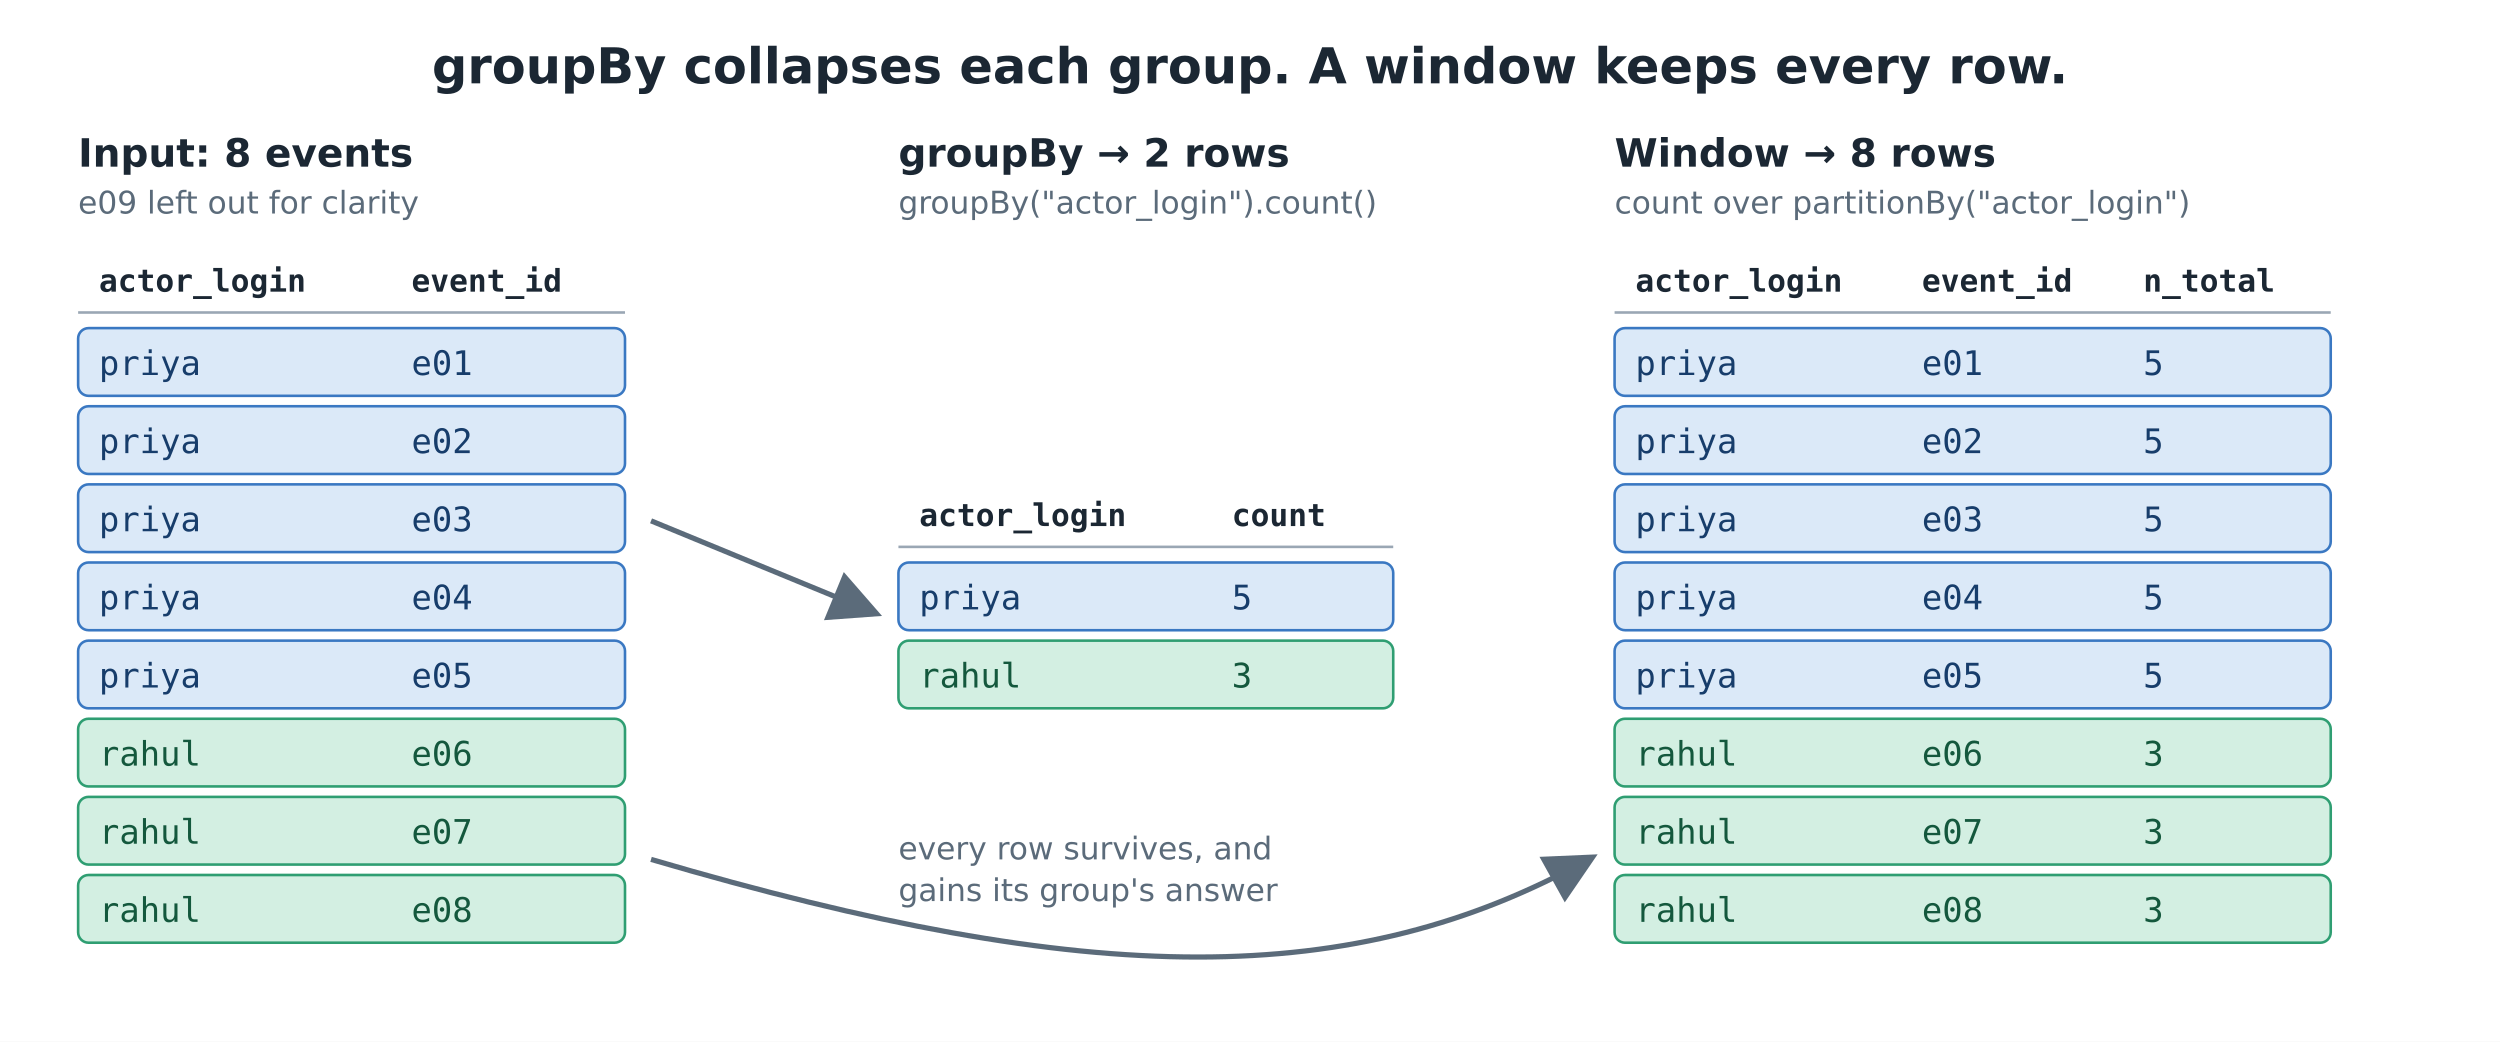
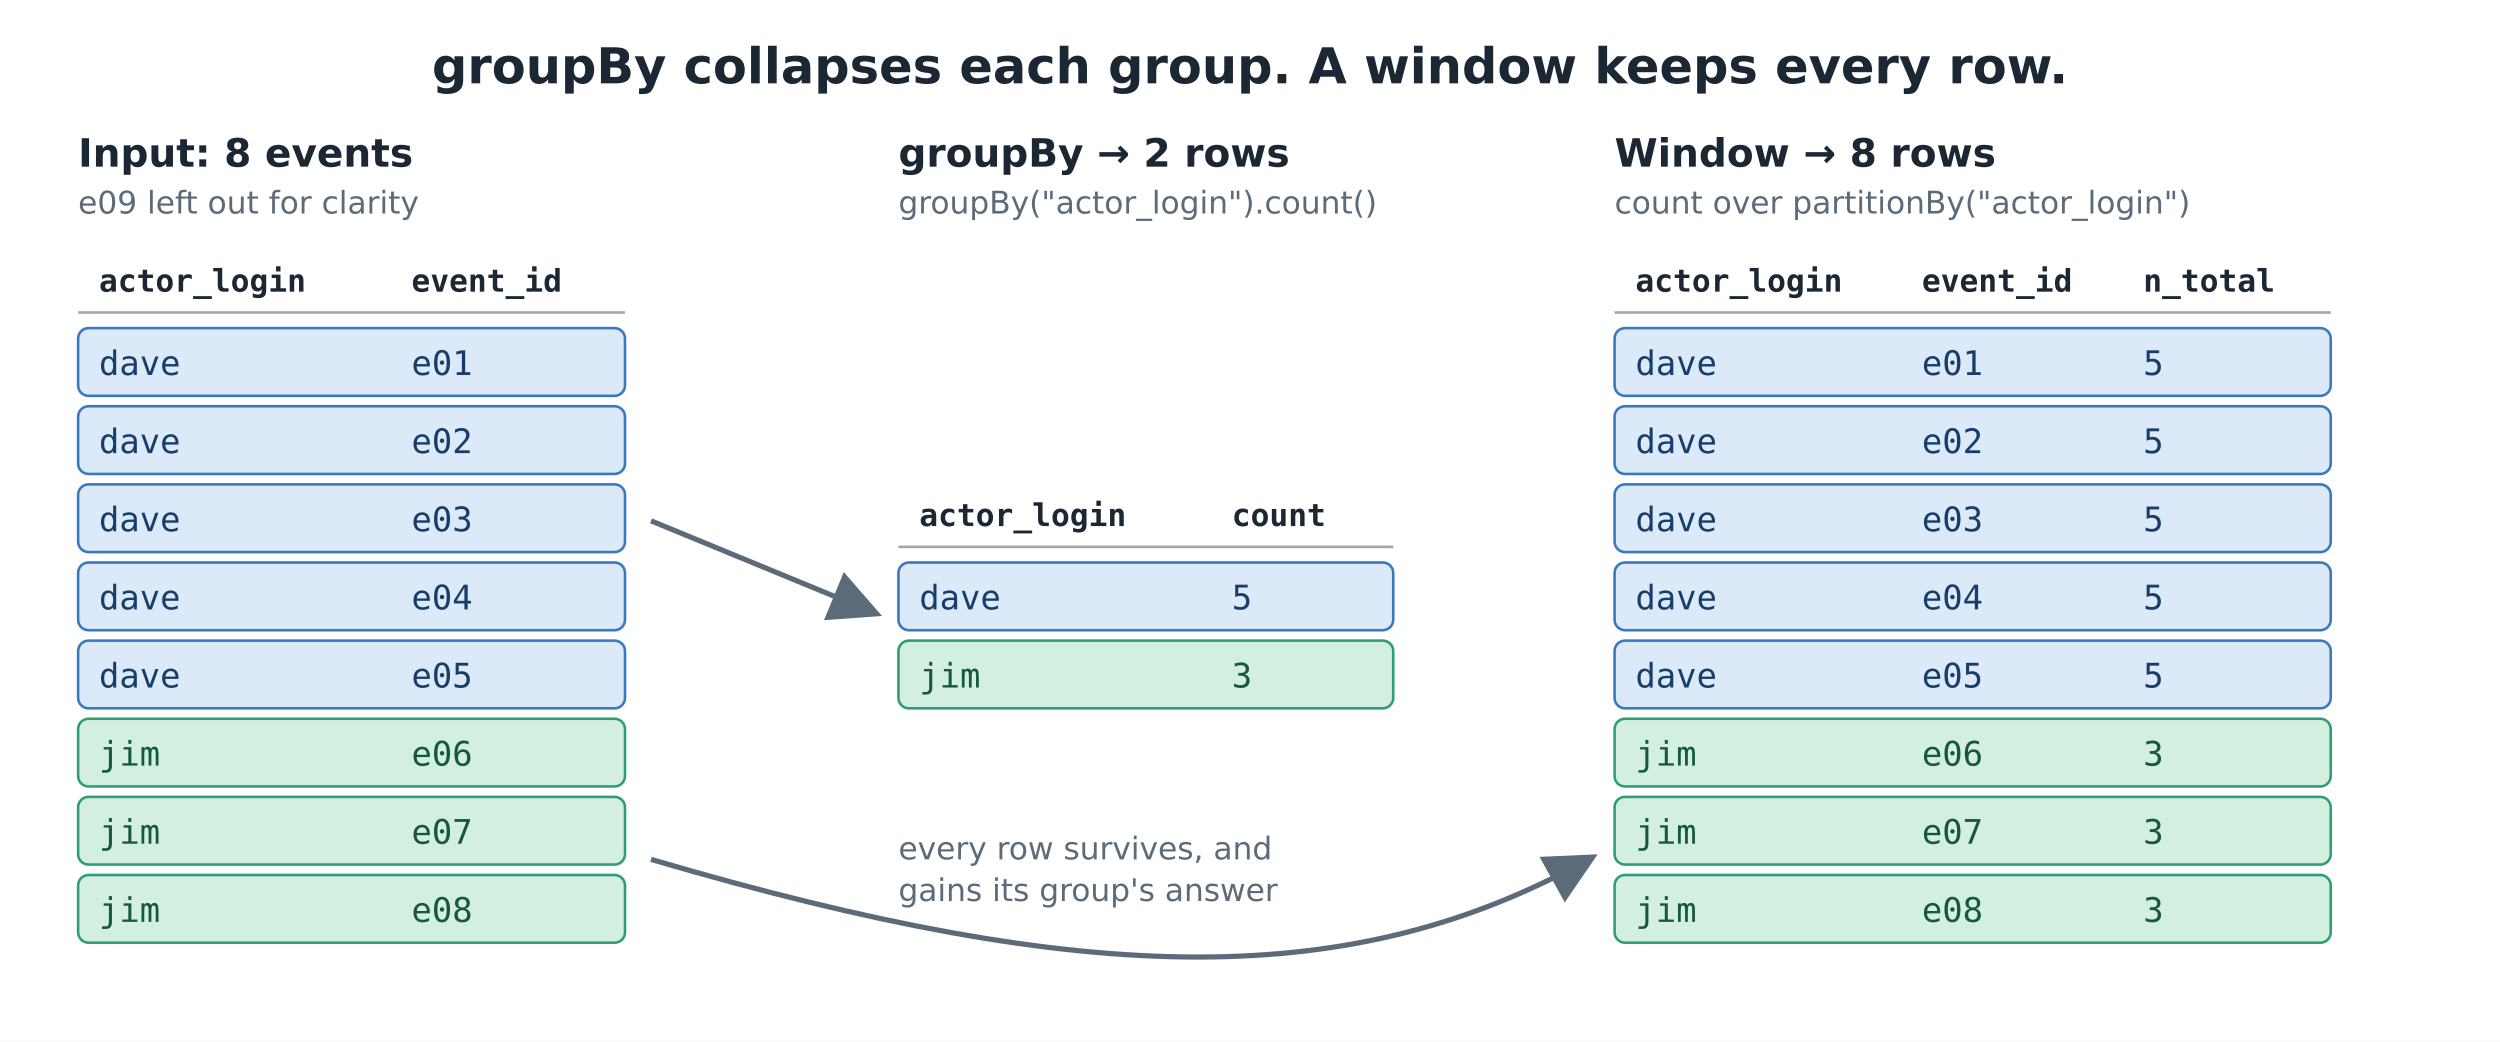
<svg xmlns="http://www.w3.org/2000/svg" viewBox="0 0 960 400" font-family="DejaVu Sans, Segoe UI, Helvetica, Arial, sans-serif">
  <rect width="960" height="400" fill="#ffffff" />
  <text x="480" y="32" text-anchor="middle" font-size="19" font-weight="700" fill="#1b2733">groupBy collapses each group. A window keeps every row.</text>
  <text x="30" y="64" font-size="15" font-weight="700" fill="#1b2733">Input: 8 events</text>
  <text x="30" y="82" font-size="12" fill="#5b6b7a">e09 left out for clarity</text>
  <text x="38" y="112" font-size="12" font-weight="700" fill="#1b2733" font-family="DejaVu Sans Mono, Consolas, Menlo, monospace">actor_login</text>
  <text x="158" y="112" font-size="12" font-weight="700" fill="#1b2733" font-family="DejaVu Sans Mono, Consolas, Menlo, monospace">event_id</text>
  <line x1="30" y1="120" x2="240" y2="120" stroke="#9aa7b4" />
  <rect x="30" y="126" width="210" height="26" rx="4" fill="#dbe9f8" stroke="#3a78c2" />
-   <text x="38" y="144" font-size="13" fill="#173d6b" font-family="DejaVu Sans Mono, Consolas, Menlo, monospace">priya</text>
+   <text x="38" y="144" font-size="13" fill="#173d6b" font-family="DejaVu Sans Mono, Consolas, Menlo, monospace">dave</text>
  <text x="158" y="144" font-size="13" fill="#173d6b" font-family="DejaVu Sans Mono, Consolas, Menlo, monospace">e01</text>
  <rect x="30" y="156" width="210" height="26" rx="4" fill="#dbe9f8" stroke="#3a78c2" />
-   <text x="38" y="174" font-size="13" fill="#173d6b" font-family="DejaVu Sans Mono, Consolas, Menlo, monospace">priya</text>
+   <text x="38" y="174" font-size="13" fill="#173d6b" font-family="DejaVu Sans Mono, Consolas, Menlo, monospace">dave</text>
  <text x="158" y="174" font-size="13" fill="#173d6b" font-family="DejaVu Sans Mono, Consolas, Menlo, monospace">e02</text>
  <rect x="30" y="186" width="210" height="26" rx="4" fill="#dbe9f8" stroke="#3a78c2" />
-   <text x="38" y="204" font-size="13" fill="#173d6b" font-family="DejaVu Sans Mono, Consolas, Menlo, monospace">priya</text>
+   <text x="38" y="204" font-size="13" fill="#173d6b" font-family="DejaVu Sans Mono, Consolas, Menlo, monospace">dave</text>
  <text x="158" y="204" font-size="13" fill="#173d6b" font-family="DejaVu Sans Mono, Consolas, Menlo, monospace">e03</text>
  <rect x="30" y="216" width="210" height="26" rx="4" fill="#dbe9f8" stroke="#3a78c2" />
-   <text x="38" y="234" font-size="13" fill="#173d6b" font-family="DejaVu Sans Mono, Consolas, Menlo, monospace">priya</text>
+   <text x="38" y="234" font-size="13" fill="#173d6b" font-family="DejaVu Sans Mono, Consolas, Menlo, monospace">dave</text>
  <text x="158" y="234" font-size="13" fill="#173d6b" font-family="DejaVu Sans Mono, Consolas, Menlo, monospace">e04</text>
  <rect x="30" y="246" width="210" height="26" rx="4" fill="#dbe9f8" stroke="#3a78c2" />
-   <text x="38" y="264" font-size="13" fill="#173d6b" font-family="DejaVu Sans Mono, Consolas, Menlo, monospace">priya</text>
+   <text x="38" y="264" font-size="13" fill="#173d6b" font-family="DejaVu Sans Mono, Consolas, Menlo, monospace">dave</text>
  <text x="158" y="264" font-size="13" fill="#173d6b" font-family="DejaVu Sans Mono, Consolas, Menlo, monospace">e05</text>
  <rect x="30" y="276" width="210" height="26" rx="4" fill="#d3efe2" stroke="#2f9e72" />
-   <text x="38" y="294" font-size="13" fill="#14583d" font-family="DejaVu Sans Mono, Consolas, Menlo, monospace">rahul</text>
+   <text x="38" y="294" font-size="13" fill="#14583d" font-family="DejaVu Sans Mono, Consolas, Menlo, monospace">jim</text>
  <text x="158" y="294" font-size="13" fill="#14583d" font-family="DejaVu Sans Mono, Consolas, Menlo, monospace">e06</text>
  <rect x="30" y="306" width="210" height="26" rx="4" fill="#d3efe2" stroke="#2f9e72" />
-   <text x="38" y="324" font-size="13" fill="#14583d" font-family="DejaVu Sans Mono, Consolas, Menlo, monospace">rahul</text>
+   <text x="38" y="324" font-size="13" fill="#14583d" font-family="DejaVu Sans Mono, Consolas, Menlo, monospace">jim</text>
  <text x="158" y="324" font-size="13" fill="#14583d" font-family="DejaVu Sans Mono, Consolas, Menlo, monospace">e07</text>
  <rect x="30" y="336" width="210" height="26" rx="4" fill="#d3efe2" stroke="#2f9e72" />
-   <text x="38" y="354" font-size="13" fill="#14583d" font-family="DejaVu Sans Mono, Consolas, Menlo, monospace">rahul</text>
+   <text x="38" y="354" font-size="13" fill="#14583d" font-family="DejaVu Sans Mono, Consolas, Menlo, monospace">jim</text>
  <text x="158" y="354" font-size="13" fill="#14583d" font-family="DejaVu Sans Mono, Consolas, Menlo, monospace">e08</text>
  <text x="345" y="64" font-size="15" font-weight="700" fill="#1b2733">groupBy → 2 rows</text>
  <text x="345" y="82" font-size="12" fill="#5b6b7a">groupBy("actor_login").count()</text>
  <text x="353" y="202" font-size="12" font-weight="700" fill="#1b2733" font-family="DejaVu Sans Mono, Consolas, Menlo, monospace">actor_login</text>
  <text x="473" y="202" font-size="12" font-weight="700" fill="#1b2733" font-family="DejaVu Sans Mono, Consolas, Menlo, monospace">count</text>
  <line x1="345" y1="210" x2="535" y2="210" stroke="#9aa7b4" />
  <rect x="345" y="216" width="190" height="26" rx="4" fill="#dbe9f8" stroke="#3a78c2" />
-   <text x="353" y="234" font-size="13" fill="#173d6b" font-family="DejaVu Sans Mono, Consolas, Menlo, monospace">priya</text>
+   <text x="353" y="234" font-size="13" fill="#173d6b" font-family="DejaVu Sans Mono, Consolas, Menlo, monospace">dave</text>
  <text x="473" y="234" font-size="13" fill="#173d6b" font-family="DejaVu Sans Mono, Consolas, Menlo, monospace">5</text>
  <rect x="345" y="246" width="190" height="26" rx="4" fill="#d3efe2" stroke="#2f9e72" />
-   <text x="353" y="264" font-size="13" fill="#14583d" font-family="DejaVu Sans Mono, Consolas, Menlo, monospace">rahul</text>
+   <text x="353" y="264" font-size="13" fill="#14583d" font-family="DejaVu Sans Mono, Consolas, Menlo, monospace">jim</text>
  <text x="473" y="264" font-size="13" fill="#14583d" font-family="DejaVu Sans Mono, Consolas, Menlo, monospace">3</text>
  <text x="620" y="64" font-size="15" font-weight="700" fill="#1b2733">Window → 8 rows</text>
  <text x="620" y="82" font-size="12" fill="#5b6b7a">count over partitionBy("actor_login")</text>
  <text x="628" y="112" font-size="12" font-weight="700" fill="#1b2733" font-family="DejaVu Sans Mono, Consolas, Menlo, monospace">actor_login</text>
  <text x="738" y="112" font-size="12" font-weight="700" fill="#1b2733" font-family="DejaVu Sans Mono, Consolas, Menlo, monospace">event_id</text>
  <text x="823" y="112" font-size="12" font-weight="700" fill="#1b2733" font-family="DejaVu Sans Mono, Consolas, Menlo, monospace">n_total</text>
  <line x1="620" y1="120" x2="895" y2="120" stroke="#9aa7b4" />
  <rect x="620" y="126" width="275" height="26" rx="4" fill="#dbe9f8" stroke="#3a78c2" />
-   <text x="628" y="144" font-size="13" fill="#173d6b" font-family="DejaVu Sans Mono, Consolas, Menlo, monospace">priya</text>
+   <text x="628" y="144" font-size="13" fill="#173d6b" font-family="DejaVu Sans Mono, Consolas, Menlo, monospace">dave</text>
  <text x="738" y="144" font-size="13" fill="#173d6b" font-family="DejaVu Sans Mono, Consolas, Menlo, monospace">e01</text>
  <text x="823" y="144" font-size="13" fill="#173d6b" font-family="DejaVu Sans Mono, Consolas, Menlo, monospace">5</text>
  <rect x="620" y="156" width="275" height="26" rx="4" fill="#dbe9f8" stroke="#3a78c2" />
-   <text x="628" y="174" font-size="13" fill="#173d6b" font-family="DejaVu Sans Mono, Consolas, Menlo, monospace">priya</text>
+   <text x="628" y="174" font-size="13" fill="#173d6b" font-family="DejaVu Sans Mono, Consolas, Menlo, monospace">dave</text>
  <text x="738" y="174" font-size="13" fill="#173d6b" font-family="DejaVu Sans Mono, Consolas, Menlo, monospace">e02</text>
  <text x="823" y="174" font-size="13" fill="#173d6b" font-family="DejaVu Sans Mono, Consolas, Menlo, monospace">5</text>
  <rect x="620" y="186" width="275" height="26" rx="4" fill="#dbe9f8" stroke="#3a78c2" />
-   <text x="628" y="204" font-size="13" fill="#173d6b" font-family="DejaVu Sans Mono, Consolas, Menlo, monospace">priya</text>
+   <text x="628" y="204" font-size="13" fill="#173d6b" font-family="DejaVu Sans Mono, Consolas, Menlo, monospace">dave</text>
  <text x="738" y="204" font-size="13" fill="#173d6b" font-family="DejaVu Sans Mono, Consolas, Menlo, monospace">e03</text>
  <text x="823" y="204" font-size="13" fill="#173d6b" font-family="DejaVu Sans Mono, Consolas, Menlo, monospace">5</text>
  <rect x="620" y="216" width="275" height="26" rx="4" fill="#dbe9f8" stroke="#3a78c2" />
-   <text x="628" y="234" font-size="13" fill="#173d6b" font-family="DejaVu Sans Mono, Consolas, Menlo, monospace">priya</text>
+   <text x="628" y="234" font-size="13" fill="#173d6b" font-family="DejaVu Sans Mono, Consolas, Menlo, monospace">dave</text>
  <text x="738" y="234" font-size="13" fill="#173d6b" font-family="DejaVu Sans Mono, Consolas, Menlo, monospace">e04</text>
  <text x="823" y="234" font-size="13" fill="#173d6b" font-family="DejaVu Sans Mono, Consolas, Menlo, monospace">5</text>
  <rect x="620" y="246" width="275" height="26" rx="4" fill="#dbe9f8" stroke="#3a78c2" />
-   <text x="628" y="264" font-size="13" fill="#173d6b" font-family="DejaVu Sans Mono, Consolas, Menlo, monospace">priya</text>
+   <text x="628" y="264" font-size="13" fill="#173d6b" font-family="DejaVu Sans Mono, Consolas, Menlo, monospace">dave</text>
  <text x="738" y="264" font-size="13" fill="#173d6b" font-family="DejaVu Sans Mono, Consolas, Menlo, monospace">e05</text>
  <text x="823" y="264" font-size="13" fill="#173d6b" font-family="DejaVu Sans Mono, Consolas, Menlo, monospace">5</text>
  <rect x="620" y="276" width="275" height="26" rx="4" fill="#d3efe2" stroke="#2f9e72" />
-   <text x="628" y="294" font-size="13" fill="#14583d" font-family="DejaVu Sans Mono, Consolas, Menlo, monospace">rahul</text>
+   <text x="628" y="294" font-size="13" fill="#14583d" font-family="DejaVu Sans Mono, Consolas, Menlo, monospace">jim</text>
  <text x="738" y="294" font-size="13" fill="#14583d" font-family="DejaVu Sans Mono, Consolas, Menlo, monospace">e06</text>
  <text x="823" y="294" font-size="13" fill="#14583d" font-family="DejaVu Sans Mono, Consolas, Menlo, monospace">3</text>
  <rect x="620" y="306" width="275" height="26" rx="4" fill="#d3efe2" stroke="#2f9e72" />
-   <text x="628" y="324" font-size="13" fill="#14583d" font-family="DejaVu Sans Mono, Consolas, Menlo, monospace">rahul</text>
+   <text x="628" y="324" font-size="13" fill="#14583d" font-family="DejaVu Sans Mono, Consolas, Menlo, monospace">jim</text>
  <text x="738" y="324" font-size="13" fill="#14583d" font-family="DejaVu Sans Mono, Consolas, Menlo, monospace">e07</text>
  <text x="823" y="324" font-size="13" fill="#14583d" font-family="DejaVu Sans Mono, Consolas, Menlo, monospace">3</text>
  <rect x="620" y="336" width="275" height="26" rx="4" fill="#d3efe2" stroke="#2f9e72" />
-   <text x="628" y="354" font-size="13" fill="#14583d" font-family="DejaVu Sans Mono, Consolas, Menlo, monospace">rahul</text>
+   <text x="628" y="354" font-size="13" fill="#14583d" font-family="DejaVu Sans Mono, Consolas, Menlo, monospace">jim</text>
  <text x="738" y="354" font-size="13" fill="#14583d" font-family="DejaVu Sans Mono, Consolas, Menlo, monospace">e08</text>
  <text x="823" y="354" font-size="13" fill="#14583d" font-family="DejaVu Sans Mono, Consolas, Menlo, monospace">3</text>
  <defs>
    <marker id="ar" markerWidth="10" markerHeight="10" refX="8" refY="5" orient="auto">
      <path d="M0,0 L10,5 L0,10 z" fill="#5b6b7a" />
    </marker>
  </defs>
  <line x1="250" y1="200" x2="335" y2="235" stroke="#5b6b7a" stroke-width="2" marker-end="url(#ar)" />
  <path d="M250,330 C 420,380 520,380 610,330" fill="none" stroke="#5b6b7a" stroke-width="2" marker-end="url(#ar)" />
  <text x="345" y="330" font-size="12" fill="#5b6b7a">every row survives, and</text>
  <text x="345" y="346" font-size="12" fill="#5b6b7a">gains its group's answer</text>
</svg>
